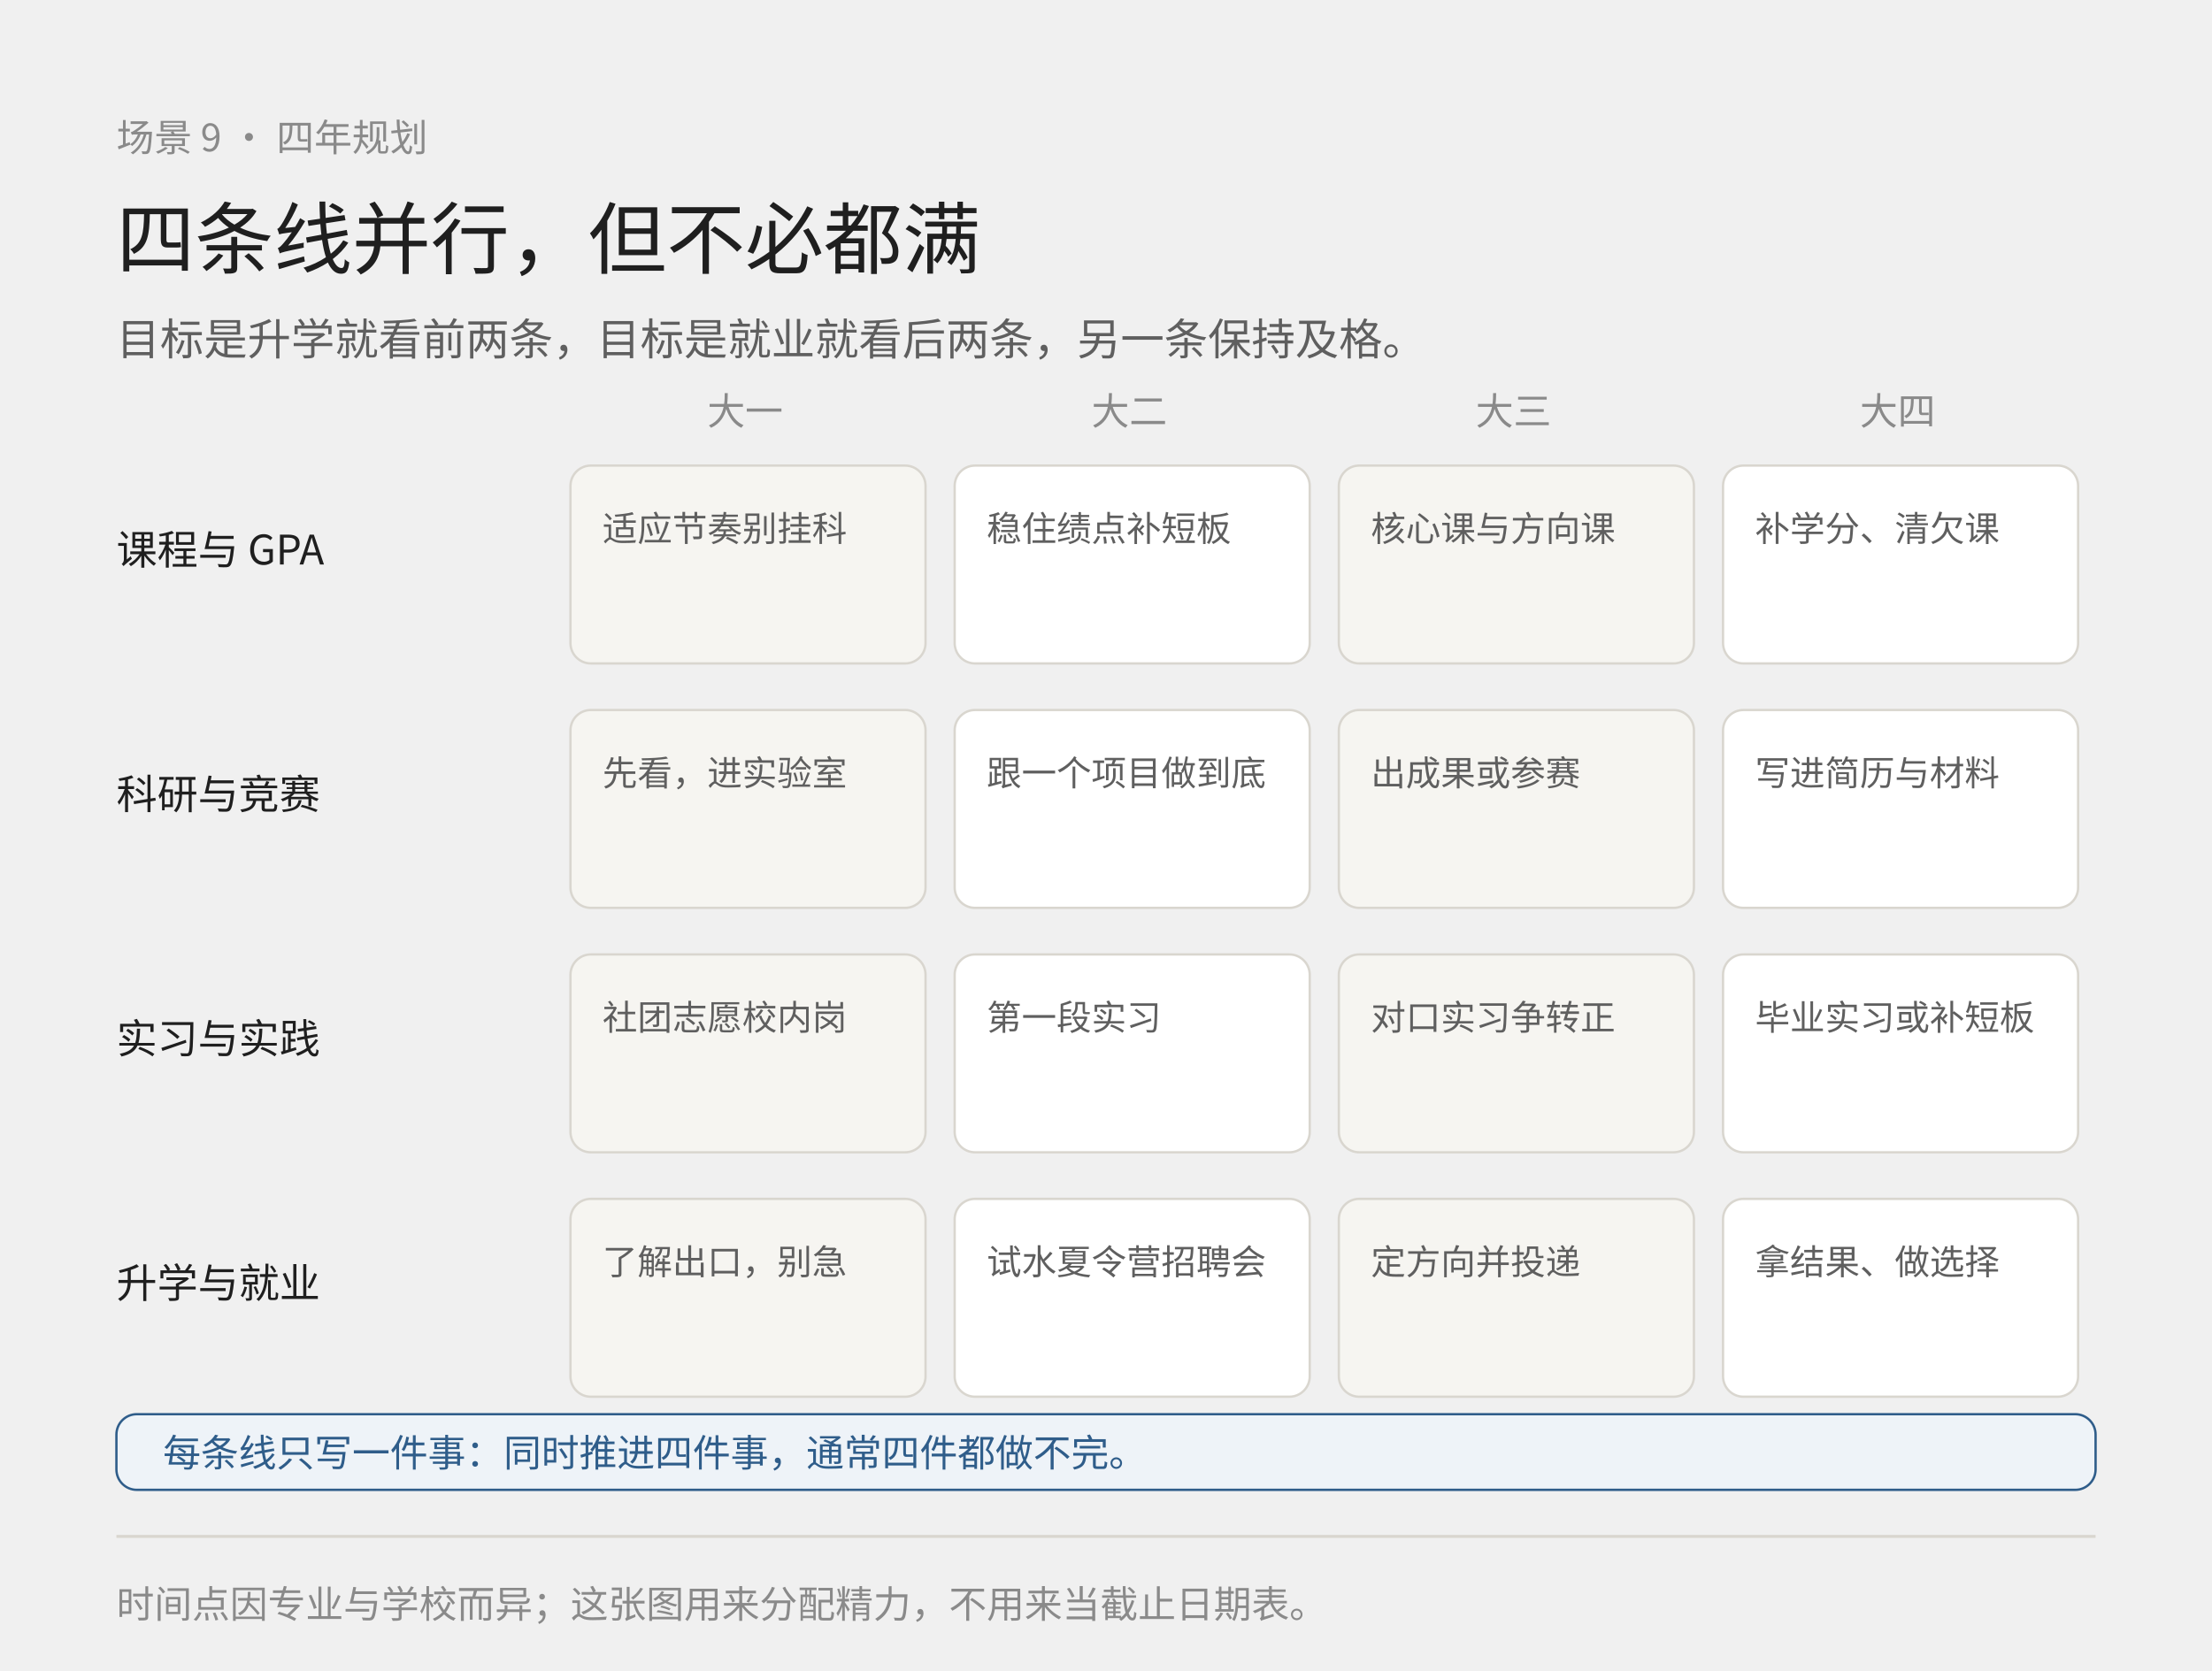
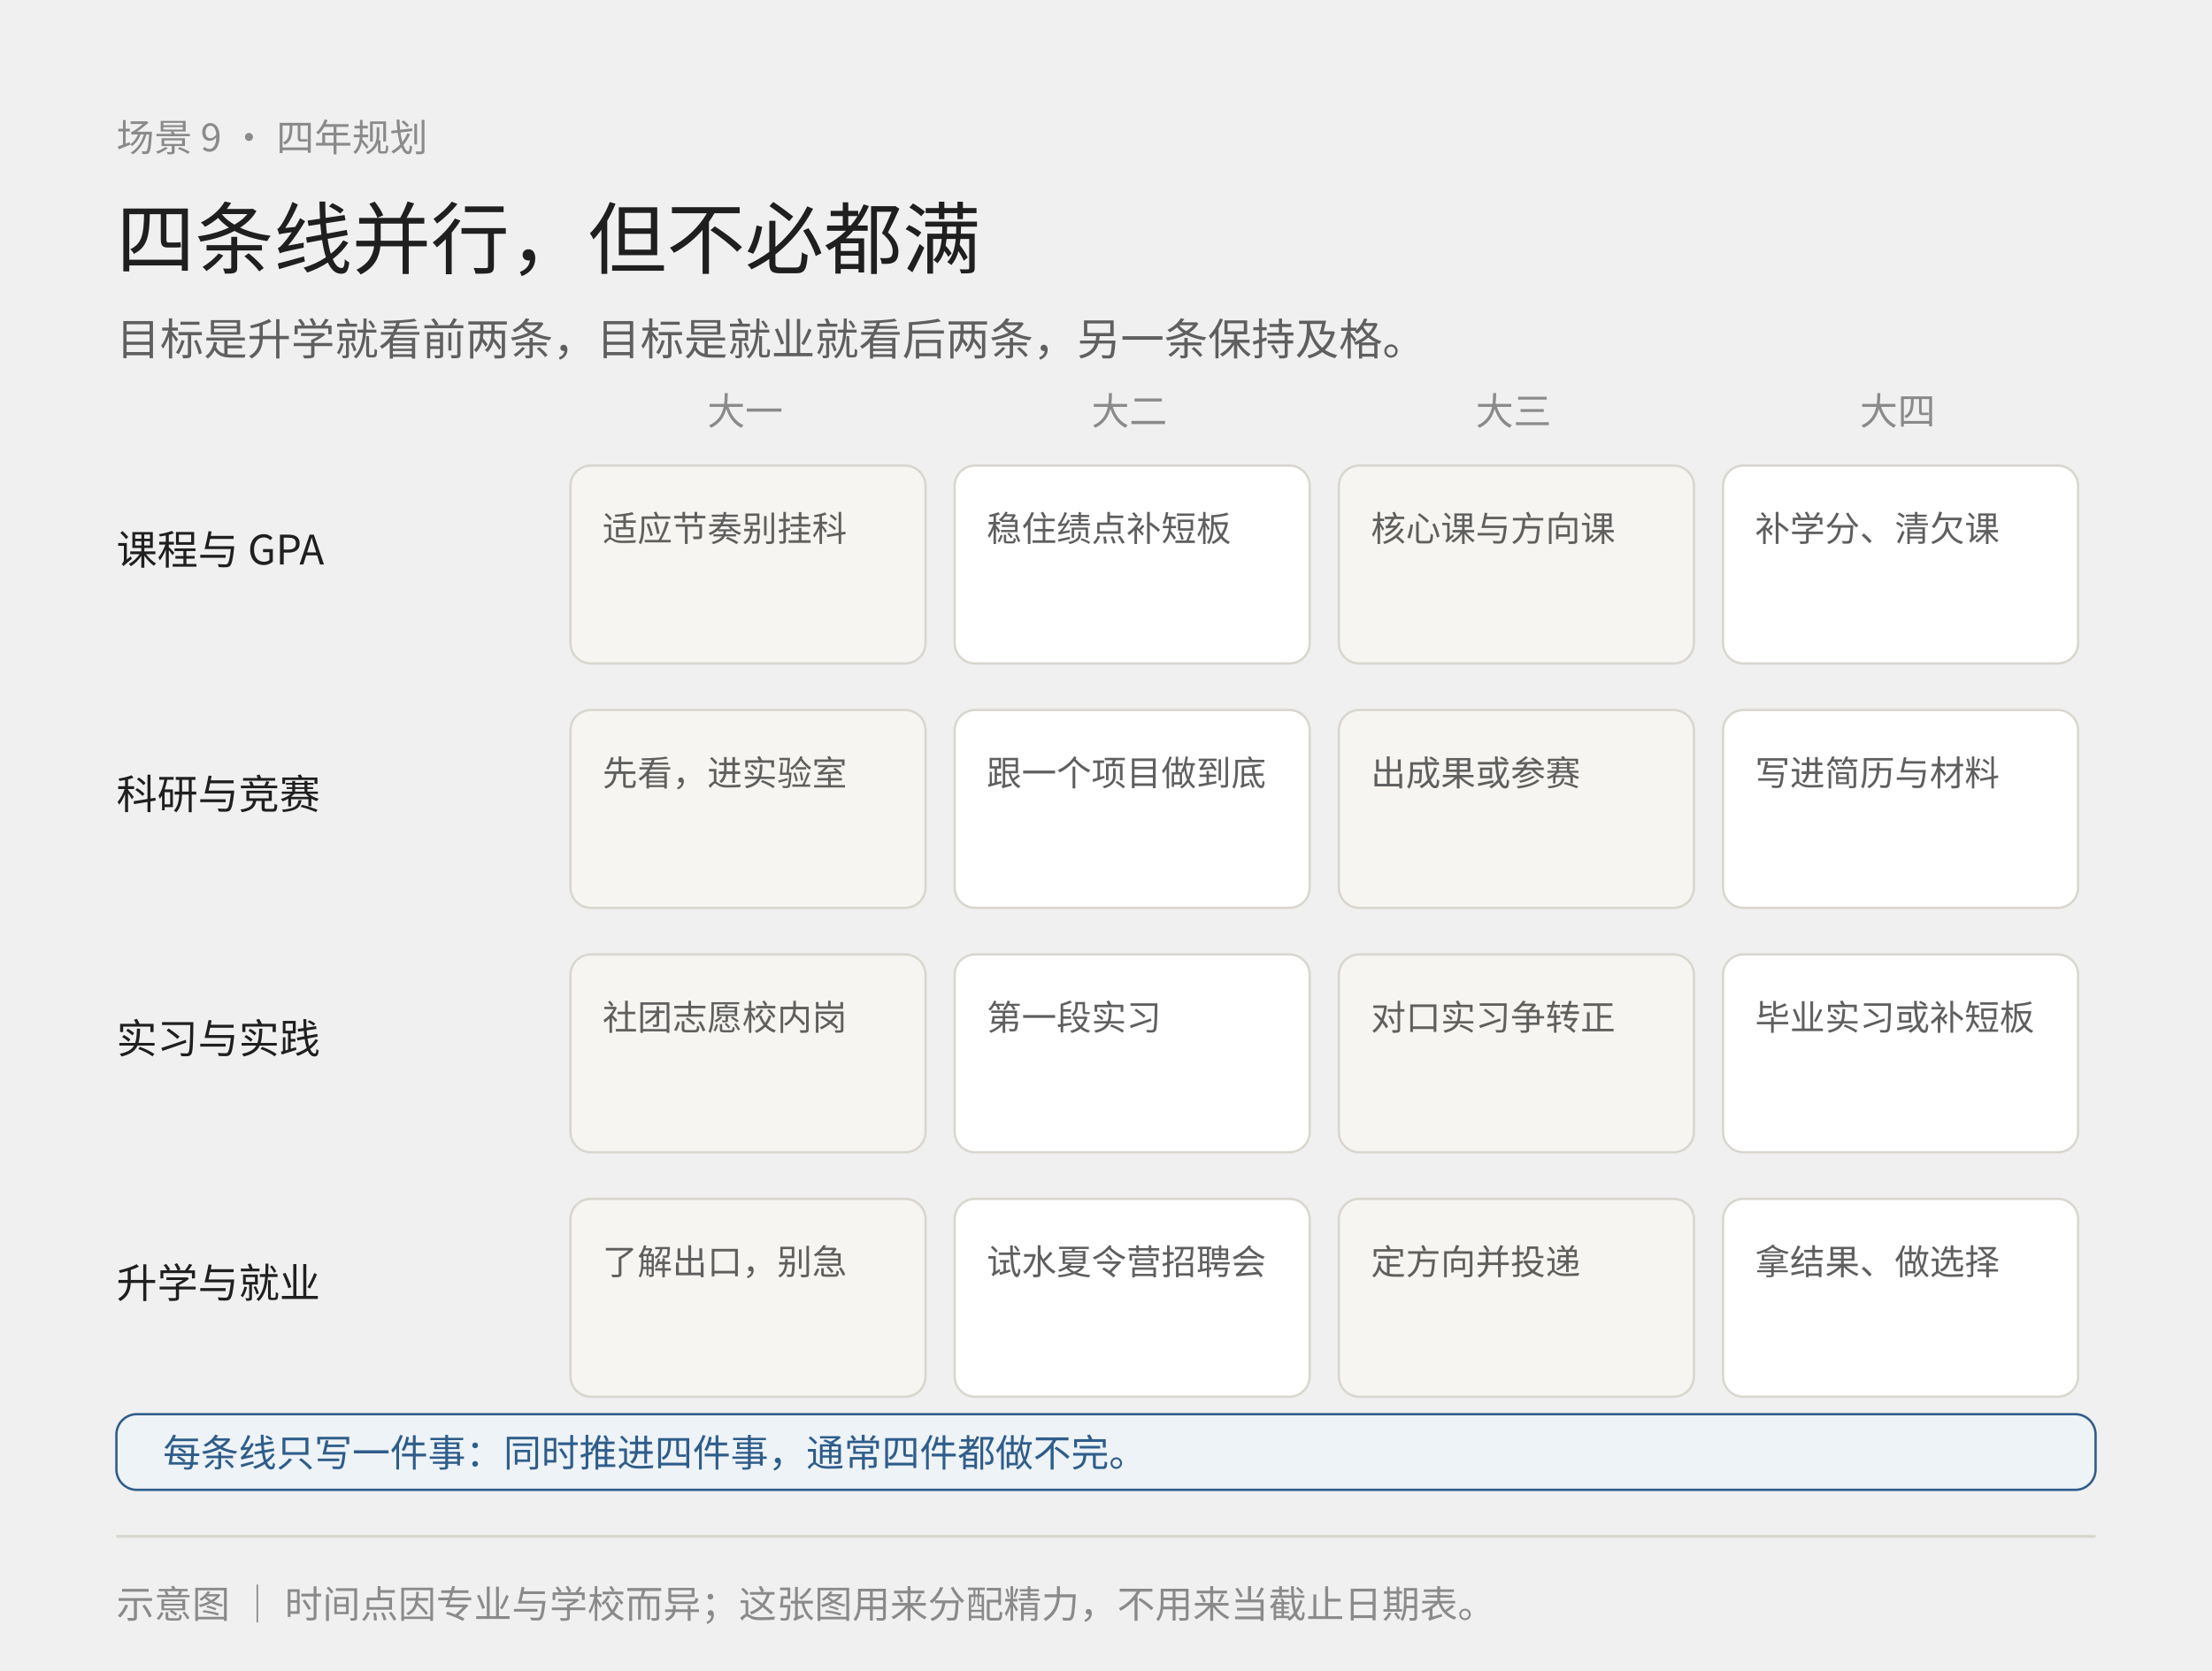
<svg xmlns="http://www.w3.org/2000/svg" viewBox="0 0 760 574" width="760" height="574" font-family="PingFang SC, Noto Sans CJK SC, Source Han Sans SC, Microsoft YaHei, sans-serif">
  <defs>
    <marker id="a" viewBox="0 0 10 10" refX="8" refY="5" markerWidth="6" markerHeight="6" orient="auto-start-reverse">
      <path d="M2 1L8 5L2 9" fill="none" stroke="#9c9c9c" stroke-width="1.4" stroke-linecap="round" stroke-linejoin="round" />
    </marker>
  </defs>
  <text x="40" y="52" font-size="13" fill="#8a8a8a" font-weight="400" text-anchor="start">场景 9 · 四年规划</text>
  <text x="40" y="92" font-size="27" fill="#1f1f1f" font-weight="500" text-anchor="start">四条线并行，但不必都满</text>
  <text x="40" y="122" font-size="15" fill="#5f5f5f" font-weight="400" text-anchor="start">目标是升学就看前两条，目标是就业就看后两条，另一条保持及格。</text>
  <text x="116" y="144" font-size="12" fill="#1f1f1f" font-weight="400" text-anchor="start" />
  <text x="256" y="146" font-size="13" fill="#8a8a8a" font-weight="400" text-anchor="middle">大一</text>
  <text x="388" y="146" font-size="13" fill="#8a8a8a" font-weight="400" text-anchor="middle">大二</text>
  <text x="520" y="146" font-size="13" fill="#8a8a8a" font-weight="400" text-anchor="middle">大三</text>
  <text x="652" y="146" font-size="13" fill="#8a8a8a" font-weight="400" text-anchor="middle">大四</text>
  <text x="40" y="194" font-size="14" fill="#1f1f1f" font-weight="500" text-anchor="start">课程与 GPA</text>
  <rect x="196" y="160" width="122" height="68" rx="7" fill="#f6f5f1" stroke="#d9d6cf" stroke-width="0.8" />
  <text x="207" y="186" font-size="12" fill="#5f5f5f" font-weight="400" text-anchor="start">适应节奏别挂科</text>
  <rect x="328" y="160" width="122" height="68" rx="7" fill="#ffffff" stroke="#d9d6cf" stroke-width="0.8" />
  <text x="339" y="186" font-size="12" fill="#5f5f5f" font-weight="400" text-anchor="start">稳住绩点补短板</text>
  <rect x="460" y="160" width="122" height="68" rx="7" fill="#f6f5f1" stroke="#d9d6cf" stroke-width="0.8" />
  <text x="471" y="186" font-size="12" fill="#5f5f5f" font-weight="400" text-anchor="start">核心课与方向课</text>
  <rect x="592" y="160" width="122" height="68" rx="7" fill="#ffffff" stroke="#d9d6cf" stroke-width="0.8" />
  <text x="603" y="186" font-size="12" fill="#5f5f5f" font-weight="400" text-anchor="start">补学分、清欠课</text>
  <text x="40" y="278" font-size="14" fill="#1f1f1f" font-weight="500" text-anchor="start">科研与竞赛</text>
  <rect x="196" y="244" width="122" height="68" rx="7" fill="#f6f5f1" stroke="#d9d6cf" stroke-width="0.8" />
  <text x="207" y="270" font-size="12" fill="#5f5f5f" font-weight="400" text-anchor="start">先看，进实验室</text>
  <rect x="328" y="244" width="122" height="68" rx="7" fill="#ffffff" stroke="#d9d6cf" stroke-width="0.8" />
  <text x="339" y="270" font-size="12" fill="#5f5f5f" font-weight="400" text-anchor="start">跟一个项目做到底</text>
  <rect x="460" y="244" width="122" height="68" rx="7" fill="#f6f5f1" stroke="#d9d6cf" stroke-width="0.8" />
  <text x="471" y="270" font-size="12" fill="#5f5f5f" font-weight="400" text-anchor="start">出成果或参赛</text>
  <rect x="592" y="244" width="122" height="68" rx="7" fill="#ffffff" stroke="#d9d6cf" stroke-width="0.8" />
  <text x="603" y="270" font-size="12" fill="#5f5f5f" font-weight="400" text-anchor="start">写进简历与材料</text>
  <text x="40" y="362" font-size="14" fill="#1f1f1f" font-weight="500" text-anchor="start">实习与实践</text>
  <rect x="196" y="328" width="122" height="68" rx="7" fill="#f6f5f1" stroke="#d9d6cf" stroke-width="0.8" />
  <text x="207" y="354" font-size="12" fill="#5f5f5f" font-weight="400" text-anchor="start">社团志愿校内岗</text>
  <rect x="328" y="328" width="122" height="68" rx="7" fill="#ffffff" stroke="#d9d6cf" stroke-width="0.8" />
  <text x="339" y="354" font-size="12" fill="#5f5f5f" font-weight="400" text-anchor="start">第一段实习</text>
  <rect x="460" y="328" width="122" height="68" rx="7" fill="#f6f5f1" stroke="#d9d6cf" stroke-width="0.8" />
  <text x="471" y="354" font-size="12" fill="#5f5f5f" font-weight="400" text-anchor="start">对口实习争转正</text>
  <rect x="592" y="328" width="122" height="68" rx="7" fill="#ffffff" stroke="#d9d6cf" stroke-width="0.8" />
  <text x="603" y="354" font-size="12" fill="#5f5f5f" font-weight="400" text-anchor="start">毕业实习或补短板</text>
  <text x="40" y="446" font-size="14" fill="#1f1f1f" font-weight="500" text-anchor="start">升学与就业</text>
  <rect x="196" y="412" width="122" height="68" rx="7" fill="#f6f5f1" stroke="#d9d6cf" stroke-width="0.8" />
  <text x="207" y="438" font-size="12" fill="#5f5f5f" font-weight="400" text-anchor="start">了解出口，别急</text>
  <rect x="328" y="412" width="122" height="68" rx="7" fill="#ffffff" stroke="#d9d6cf" stroke-width="0.8" />
  <text x="339" y="438" font-size="12" fill="#5f5f5f" font-weight="400" text-anchor="start">试水夏令营招聘会</text>
  <rect x="460" y="412" width="122" height="68" rx="7" fill="#f6f5f1" stroke="#d9d6cf" stroke-width="0.8" />
  <text x="471" y="438" font-size="12" fill="#5f5f5f" font-weight="400" text-anchor="start">定方向并投递</text>
  <rect x="592" y="412" width="122" height="68" rx="7" fill="#ffffff" stroke="#d9d6cf" stroke-width="0.8" />
  <text x="603" y="438" font-size="12" fill="#5f5f5f" font-weight="400" text-anchor="start">拿结果、做选择</text>
  <rect x="40" y="486" width="680" height="26" rx="7" fill="#eef3f8" stroke="#2f5d8a" stroke-width="0.8" />
  <text x="56" y="504" font-size="13" fill="#2f5d8a" font-weight="400" text-anchor="start">每条线只写一件事：同时推进四件事，通常四件都做不完。</text>
  <line x1="40" y1="528" x2="720" y2="528" stroke="#d9d6cf" stroke-width="1" />
-   <text x="40" y="556" font-size="13" fill="#8a8a8a" font-weight="400" text-anchor="start">时间点因专业与学校而异；这张图用来分配精力，不用来当截止日期表。</text>
+   <text x="40" y="556" font-size="13" fill="#8a8a8a" font-weight="400" text-anchor="start">示意图 ｜ 时间点因专业与学校而异；这张图用来分配精力，不用来当截止日期表。</text>
</svg>
